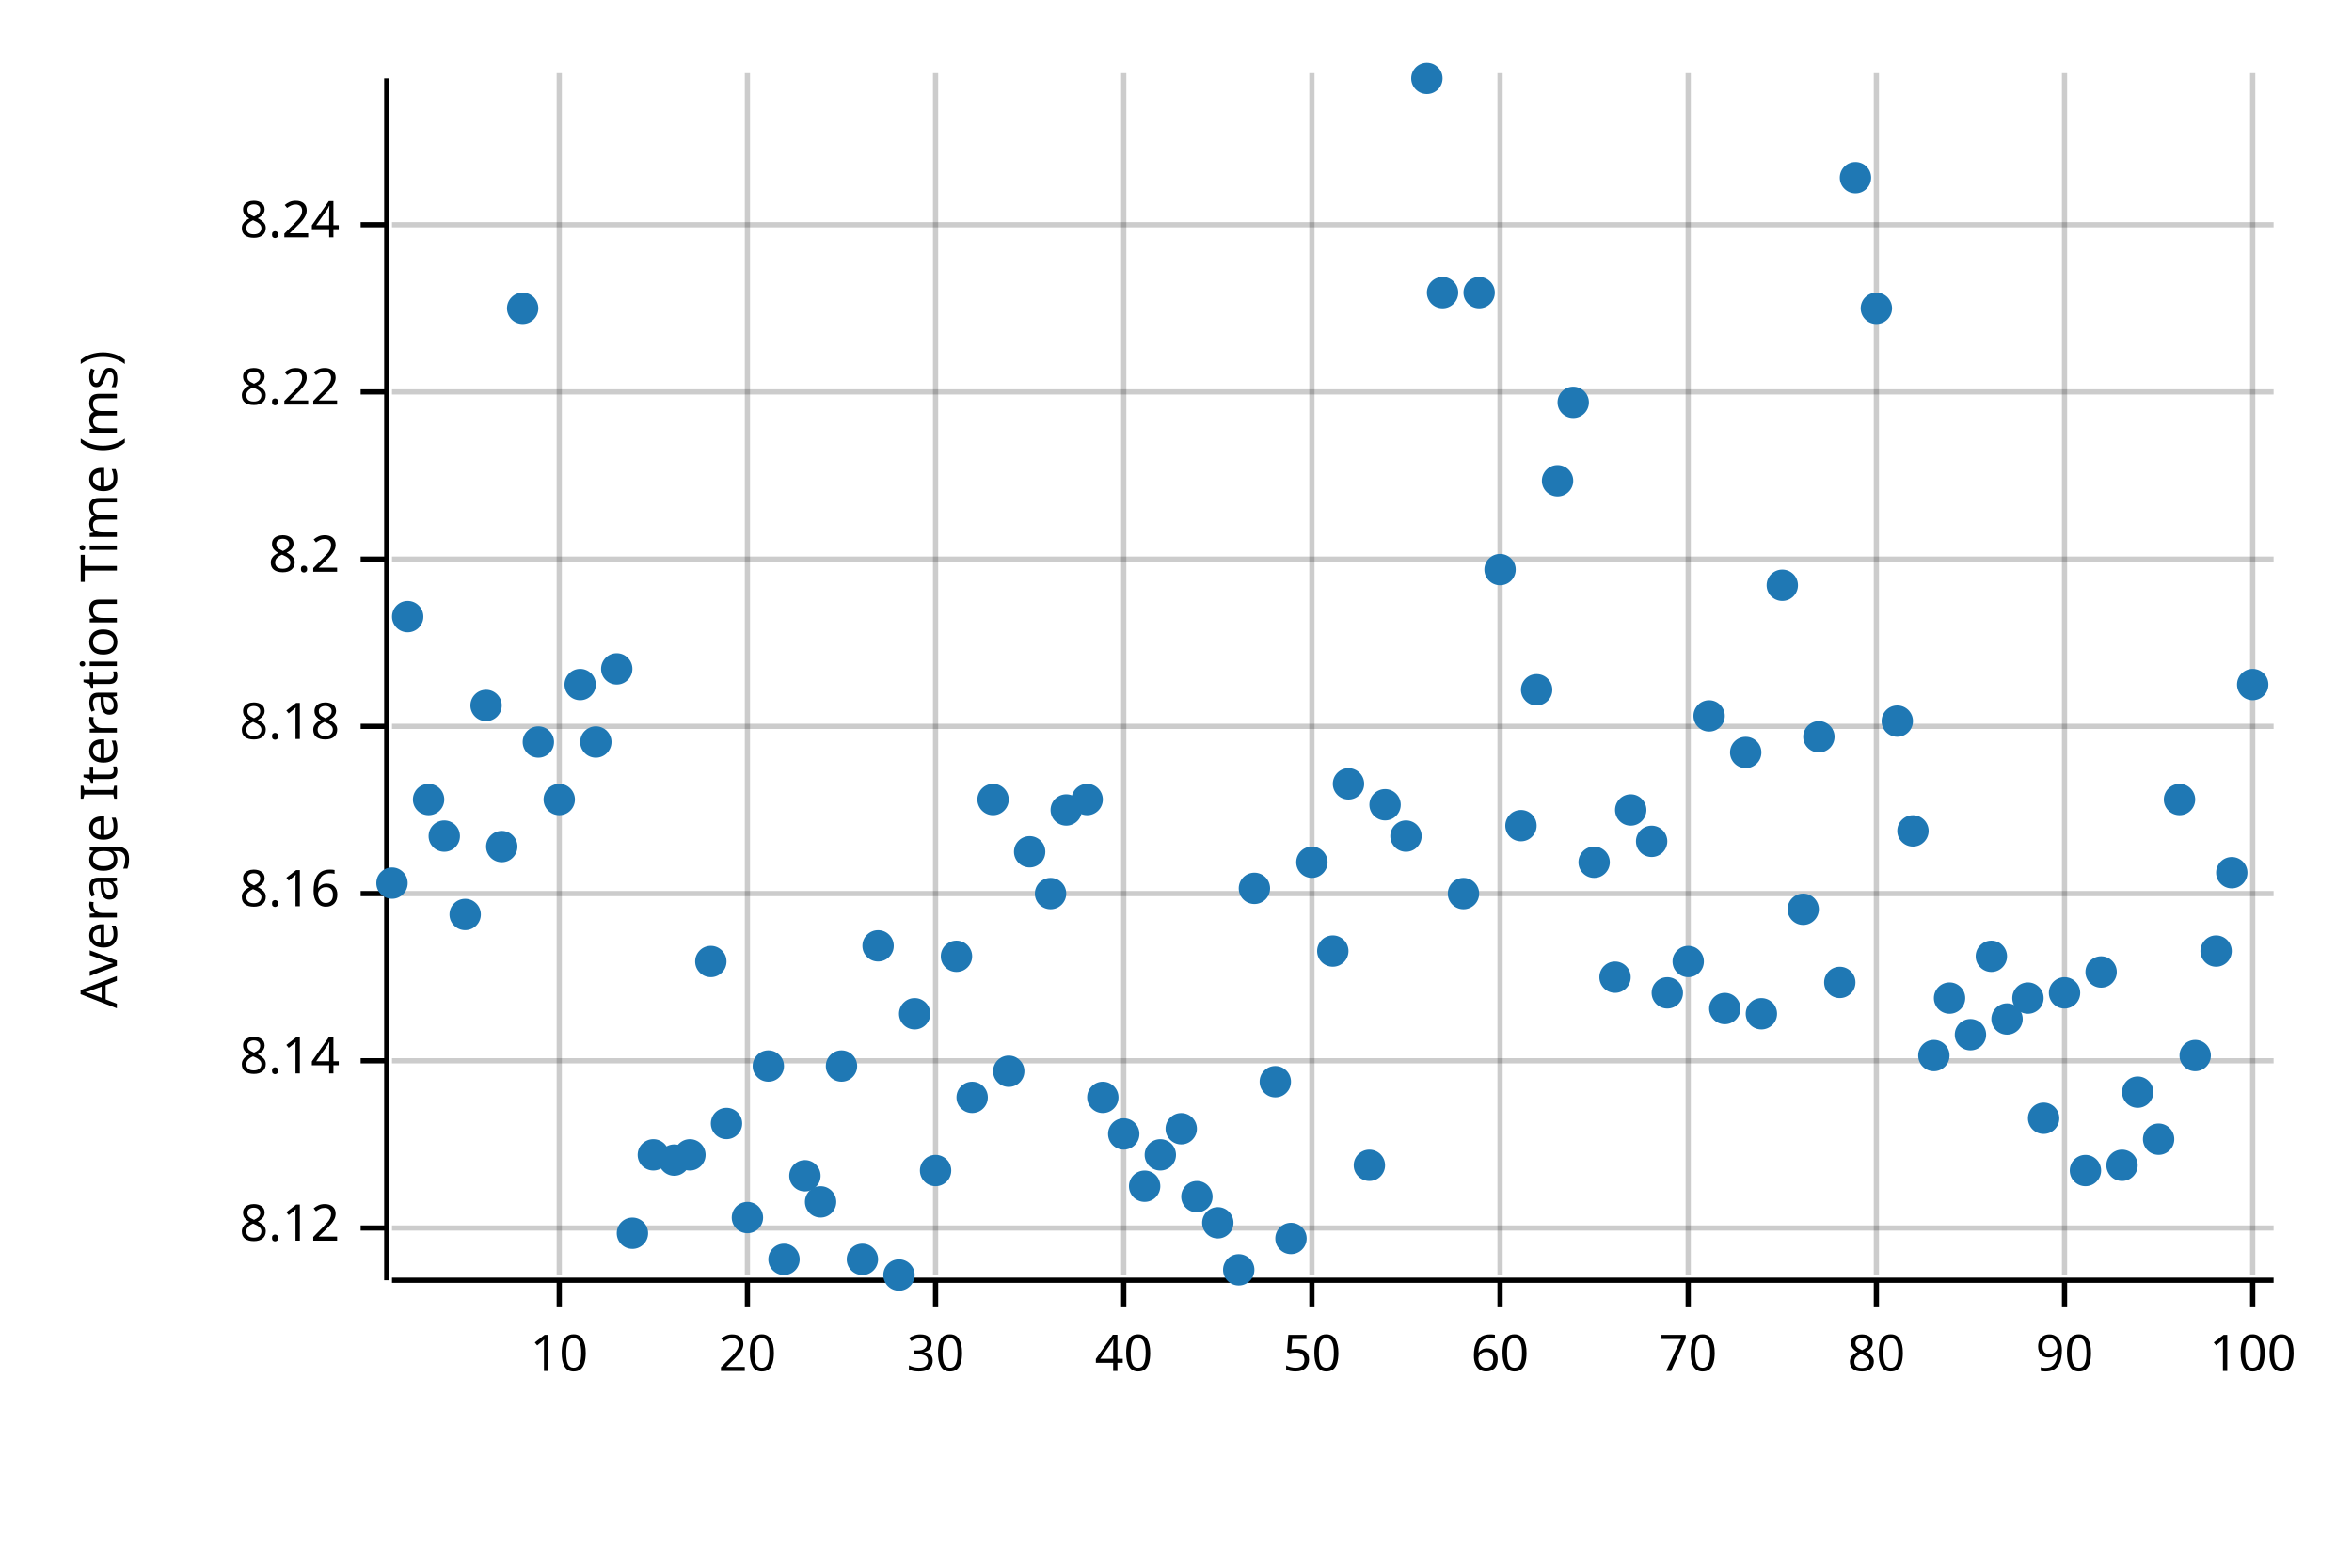
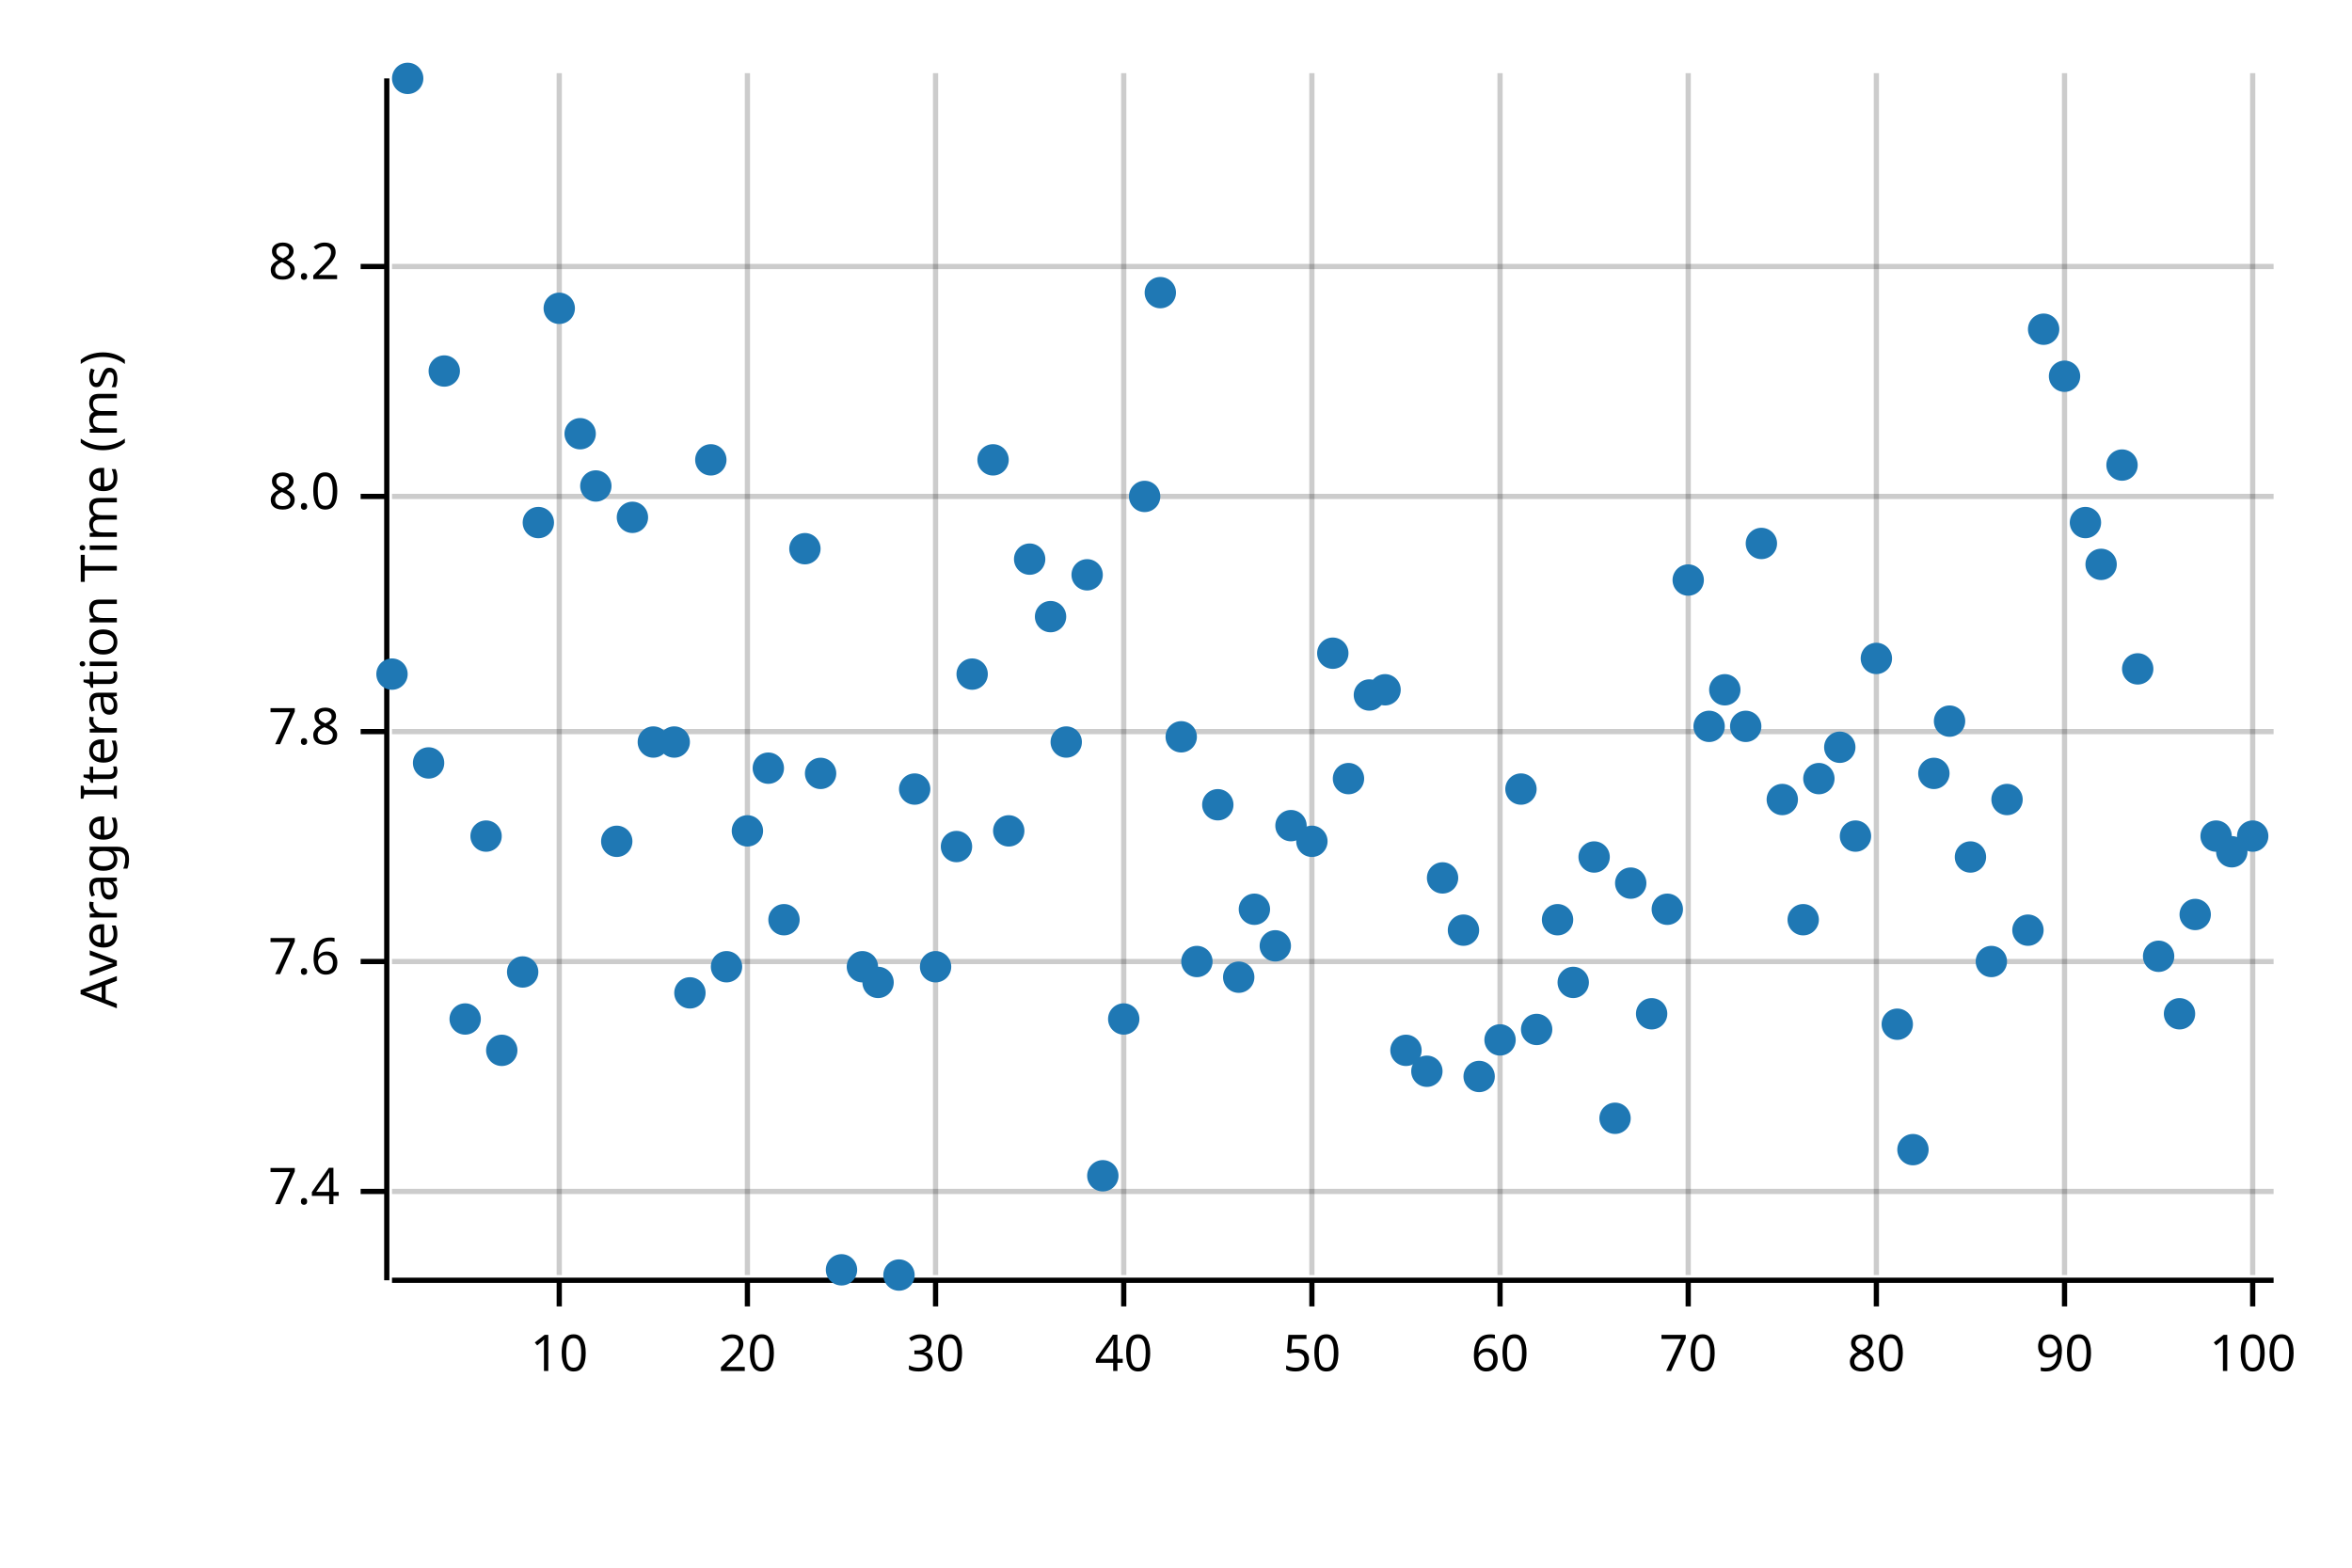
<svg xmlns="http://www.w3.org/2000/svg" width="450" height="300" viewBox="0 0 450 300">
  <text x="15" y="130" dy="0.76em" text-anchor="middle" font-family="sans-serif" font-size="9.677" opacity="1" fill="#000000" transform="rotate(270, 15, 130)">
Average Iteration Time (ms)
</text>
  <line opacity="0.2" stroke="#000000" stroke-width="1" x1="107" y1="244" x2="107" y2="14" />
  <line opacity="0.2" stroke="#000000" stroke-width="1" x1="143" y1="244" x2="143" y2="14" />
  <line opacity="0.2" stroke="#000000" stroke-width="1" x1="179" y1="244" x2="179" y2="14" />
  <line opacity="0.2" stroke="#000000" stroke-width="1" x1="215" y1="244" x2="215" y2="14" />
  <line opacity="0.2" stroke="#000000" stroke-width="1" x1="251" y1="244" x2="251" y2="14" />
  <line opacity="0.2" stroke="#000000" stroke-width="1" x1="287" y1="244" x2="287" y2="14" />
  <line opacity="0.2" stroke="#000000" stroke-width="1" x1="323" y1="244" x2="323" y2="14" />
  <line opacity="0.2" stroke="#000000" stroke-width="1" x1="359" y1="244" x2="359" y2="14" />
  <line opacity="0.2" stroke="#000000" stroke-width="1" x1="395" y1="244" x2="395" y2="14" />
  <line opacity="0.2" stroke="#000000" stroke-width="1" x1="431" y1="244" x2="431" y2="14" />
-   <line opacity="0.2" stroke="#000000" stroke-width="1" x1="75" y1="235" x2="435" y2="235" />
-   <line opacity="0.2" stroke="#000000" stroke-width="1" x1="75" y1="203" x2="435" y2="203" />
-   <line opacity="0.2" stroke="#000000" stroke-width="1" x1="75" y1="171" x2="435" y2="171" />
-   <line opacity="0.2" stroke="#000000" stroke-width="1" x1="75" y1="139" x2="435" y2="139" />
-   <line opacity="0.2" stroke="#000000" stroke-width="1" x1="75" y1="107" x2="435" y2="107" />
-   <line opacity="0.2" stroke="#000000" stroke-width="1" x1="75" y1="75" x2="435" y2="75" />
-   <line opacity="0.2" stroke="#000000" stroke-width="1" x1="75" y1="43" x2="435" y2="43" />
+   <line opacity="0.2" stroke="#000000" stroke-width="1" x1="75" y1="228" x2="435" y2="228" />
+   <line opacity="0.2" stroke="#000000" stroke-width="1" x1="75" y1="184" x2="435" y2="184" />
+   <line opacity="0.2" stroke="#000000" stroke-width="1" x1="75" y1="140" x2="435" y2="140" />
+   <line opacity="0.2" stroke="#000000" stroke-width="1" x1="75" y1="95" x2="435" y2="95" />
+   <line opacity="0.2" stroke="#000000" stroke-width="1" x1="75" y1="51" x2="435" y2="51" />
  <polyline fill="none" opacity="1" stroke="#000000" stroke-width="1" points="74,15 74,245 " />
-   <text x="65" y="235" dy="0.5ex" text-anchor="end" font-family="sans-serif" font-size="9.677" opacity="1" fill="#000000">
- 8.12
+   <text x="65" y="228" dy="0.5ex" text-anchor="end" font-family="sans-serif" font-size="9.677" opacity="1" fill="#000000">
+ 7.4
</text>
-   <polyline fill="none" opacity="1" stroke="#000000" stroke-width="1" points="69,235 74,235 " />
-   <text x="65" y="203" dy="0.5ex" text-anchor="end" font-family="sans-serif" font-size="9.677" opacity="1" fill="#000000">
- 8.14
+   <polyline fill="none" opacity="1" stroke="#000000" stroke-width="1" points="69,228 74,228 " />
+   <text x="65" y="184" dy="0.5ex" text-anchor="end" font-family="sans-serif" font-size="9.677" opacity="1" fill="#000000">
+ 7.6
</text>
-   <polyline fill="none" opacity="1" stroke="#000000" stroke-width="1" points="69,203 74,203 " />
-   <text x="65" y="171" dy="0.5ex" text-anchor="end" font-family="sans-serif" font-size="9.677" opacity="1" fill="#000000">
- 8.16
+   <polyline fill="none" opacity="1" stroke="#000000" stroke-width="1" points="69,184 74,184 " />
+   <text x="65" y="140" dy="0.5ex" text-anchor="end" font-family="sans-serif" font-size="9.677" opacity="1" fill="#000000">
+ 7.8
</text>
-   <polyline fill="none" opacity="1" stroke="#000000" stroke-width="1" points="69,171 74,171 " />
-   <text x="65" y="139" dy="0.5ex" text-anchor="end" font-family="sans-serif" font-size="9.677" opacity="1" fill="#000000">
- 8.18
+   <polyline fill="none" opacity="1" stroke="#000000" stroke-width="1" points="69,140 74,140 " />
+   <text x="65" y="95" dy="0.5ex" text-anchor="end" font-family="sans-serif" font-size="9.677" opacity="1" fill="#000000">
+ 8.0
</text>
-   <polyline fill="none" opacity="1" stroke="#000000" stroke-width="1" points="69,139 74,139 " />
-   <text x="65" y="107" dy="0.5ex" text-anchor="end" font-family="sans-serif" font-size="9.677" opacity="1" fill="#000000">
+   <polyline fill="none" opacity="1" stroke="#000000" stroke-width="1" points="69,95 74,95 " />
+   <text x="65" y="51" dy="0.5ex" text-anchor="end" font-family="sans-serif" font-size="9.677" opacity="1" fill="#000000">
8.2
</text>
-   <polyline fill="none" opacity="1" stroke="#000000" stroke-width="1" points="69,107 74,107 " />
-   <text x="65" y="75" dy="0.5ex" text-anchor="end" font-family="sans-serif" font-size="9.677" opacity="1" fill="#000000">
- 8.22
- </text>
-   <polyline fill="none" opacity="1" stroke="#000000" stroke-width="1" points="69,75 74,75 " />
-   <text x="65" y="43" dy="0.5ex" text-anchor="end" font-family="sans-serif" font-size="9.677" opacity="1" fill="#000000">
- 8.24
- </text>
-   <polyline fill="none" opacity="1" stroke="#000000" stroke-width="1" points="69,43 74,43 " />
+   <polyline fill="none" opacity="1" stroke="#000000" stroke-width="1" points="69,51 74,51 " />
  <polyline fill="none" opacity="1" stroke="#000000" stroke-width="1" points="75,245 435,245 " />
  <text x="107" y="255" dy="0.76em" text-anchor="middle" font-family="sans-serif" font-size="9.677" opacity="1" fill="#000000">
10
</text>
  <polyline fill="none" opacity="1" stroke="#000000" stroke-width="1" points="107,245 107,250 " />
  <text x="143" y="255" dy="0.76em" text-anchor="middle" font-family="sans-serif" font-size="9.677" opacity="1" fill="#000000">
20
</text>
  <polyline fill="none" opacity="1" stroke="#000000" stroke-width="1" points="143,245 143,250 " />
  <text x="179" y="255" dy="0.76em" text-anchor="middle" font-family="sans-serif" font-size="9.677" opacity="1" fill="#000000">
30
</text>
  <polyline fill="none" opacity="1" stroke="#000000" stroke-width="1" points="179,245 179,250 " />
  <text x="215" y="255" dy="0.76em" text-anchor="middle" font-family="sans-serif" font-size="9.677" opacity="1" fill="#000000">
40
</text>
  <polyline fill="none" opacity="1" stroke="#000000" stroke-width="1" points="215,245 215,250 " />
  <text x="251" y="255" dy="0.76em" text-anchor="middle" font-family="sans-serif" font-size="9.677" opacity="1" fill="#000000">
50
</text>
  <polyline fill="none" opacity="1" stroke="#000000" stroke-width="1" points="251,245 251,250 " />
  <text x="287" y="255" dy="0.76em" text-anchor="middle" font-family="sans-serif" font-size="9.677" opacity="1" fill="#000000">
60
</text>
  <polyline fill="none" opacity="1" stroke="#000000" stroke-width="1" points="287,245 287,250 " />
  <text x="323" y="255" dy="0.76em" text-anchor="middle" font-family="sans-serif" font-size="9.677" opacity="1" fill="#000000">
70
</text>
  <polyline fill="none" opacity="1" stroke="#000000" stroke-width="1" points="323,245 323,250 " />
  <text x="359" y="255" dy="0.76em" text-anchor="middle" font-family="sans-serif" font-size="9.677" opacity="1" fill="#000000">
80
</text>
  <polyline fill="none" opacity="1" stroke="#000000" stroke-width="1" points="359,245 359,250 " />
  <text x="395" y="255" dy="0.76em" text-anchor="middle" font-family="sans-serif" font-size="9.677" opacity="1" fill="#000000">
90
</text>
  <polyline fill="none" opacity="1" stroke="#000000" stroke-width="1" points="395,245 395,250 " />
  <text x="431" y="255" dy="0.76em" text-anchor="middle" font-family="sans-serif" font-size="9.677" opacity="1" fill="#000000">
100
</text>
  <polyline fill="none" opacity="1" stroke="#000000" stroke-width="1" points="431,245 431,250 " />
-   <circle cx="75" cy="169" r="3" opacity="1" fill="#1F78B4" stroke="none" />
-   <circle cx="78" cy="118" r="3" opacity="1" fill="#1F78B4" stroke="none" />
-   <circle cx="82" cy="153" r="3" opacity="1" fill="#1F78B4" stroke="none" />
-   <circle cx="85" cy="160" r="3" opacity="1" fill="#1F78B4" stroke="none" />
-   <circle cx="89" cy="175" r="3" opacity="1" fill="#1F78B4" stroke="none" />
-   <circle cx="93" cy="135" r="3" opacity="1" fill="#1F78B4" stroke="none" />
-   <circle cx="96" cy="162" r="3" opacity="1" fill="#1F78B4" stroke="none" />
-   <circle cx="100" cy="59" r="3" opacity="1" fill="#1F78B4" stroke="none" />
-   <circle cx="103" cy="142" r="3" opacity="1" fill="#1F78B4" stroke="none" />
-   <circle cx="107" cy="153" r="3" opacity="1" fill="#1F78B4" stroke="none" />
-   <circle cx="111" cy="131" r="3" opacity="1" fill="#1F78B4" stroke="none" />
-   <circle cx="114" cy="142" r="3" opacity="1" fill="#1F78B4" stroke="none" />
-   <circle cx="118" cy="128" r="3" opacity="1" fill="#1F78B4" stroke="none" />
-   <circle cx="121" cy="236" r="3" opacity="1" fill="#1F78B4" stroke="none" />
-   <circle cx="125" cy="221" r="3" opacity="1" fill="#1F78B4" stroke="none" />
-   <circle cx="129" cy="222" r="3" opacity="1" fill="#1F78B4" stroke="none" />
-   <circle cx="132" cy="221" r="3" opacity="1" fill="#1F78B4" stroke="none" />
-   <circle cx="136" cy="184" r="3" opacity="1" fill="#1F78B4" stroke="none" />
-   <circle cx="139" cy="215" r="3" opacity="1" fill="#1F78B4" stroke="none" />
-   <circle cx="143" cy="233" r="3" opacity="1" fill="#1F78B4" stroke="none" />
-   <circle cx="147" cy="204" r="3" opacity="1" fill="#1F78B4" stroke="none" />
-   <circle cx="150" cy="241" r="3" opacity="1" fill="#1F78B4" stroke="none" />
-   <circle cx="154" cy="225" r="3" opacity="1" fill="#1F78B4" stroke="none" />
-   <circle cx="157" cy="230" r="3" opacity="1" fill="#1F78B4" stroke="none" />
-   <circle cx="161" cy="204" r="3" opacity="1" fill="#1F78B4" stroke="none" />
-   <circle cx="165" cy="241" r="3" opacity="1" fill="#1F78B4" stroke="none" />
-   <circle cx="168" cy="181" r="3" opacity="1" fill="#1F78B4" stroke="none" />
+   <circle cx="75" cy="129" r="3" opacity="1" fill="#1F78B4" stroke="none" />
+   <circle cx="78" cy="15" r="3" opacity="1" fill="#1F78B4" stroke="none" />
+   <circle cx="82" cy="146" r="3" opacity="1" fill="#1F78B4" stroke="none" />
+   <circle cx="85" cy="71" r="3" opacity="1" fill="#1F78B4" stroke="none" />
+   <circle cx="89" cy="195" r="3" opacity="1" fill="#1F78B4" stroke="none" />
+   <circle cx="93" cy="160" r="3" opacity="1" fill="#1F78B4" stroke="none" />
+   <circle cx="96" cy="201" r="3" opacity="1" fill="#1F78B4" stroke="none" />
+   <circle cx="100" cy="186" r="3" opacity="1" fill="#1F78B4" stroke="none" />
+   <circle cx="103" cy="100" r="3" opacity="1" fill="#1F78B4" stroke="none" />
+   <circle cx="107" cy="59" r="3" opacity="1" fill="#1F78B4" stroke="none" />
+   <circle cx="111" cy="83" r="3" opacity="1" fill="#1F78B4" stroke="none" />
+   <circle cx="114" cy="93" r="3" opacity="1" fill="#1F78B4" stroke="none" />
+   <circle cx="118" cy="161" r="3" opacity="1" fill="#1F78B4" stroke="none" />
+   <circle cx="121" cy="99" r="3" opacity="1" fill="#1F78B4" stroke="none" />
+   <circle cx="125" cy="142" r="3" opacity="1" fill="#1F78B4" stroke="none" />
+   <circle cx="129" cy="142" r="3" opacity="1" fill="#1F78B4" stroke="none" />
+   <circle cx="132" cy="190" r="3" opacity="1" fill="#1F78B4" stroke="none" />
+   <circle cx="136" cy="88" r="3" opacity="1" fill="#1F78B4" stroke="none" />
+   <circle cx="139" cy="185" r="3" opacity="1" fill="#1F78B4" stroke="none" />
+   <circle cx="143" cy="159" r="3" opacity="1" fill="#1F78B4" stroke="none" />
+   <circle cx="147" cy="147" r="3" opacity="1" fill="#1F78B4" stroke="none" />
+   <circle cx="150" cy="176" r="3" opacity="1" fill="#1F78B4" stroke="none" />
+   <circle cx="154" cy="105" r="3" opacity="1" fill="#1F78B4" stroke="none" />
+   <circle cx="157" cy="148" r="3" opacity="1" fill="#1F78B4" stroke="none" />
+   <circle cx="161" cy="243" r="3" opacity="1" fill="#1F78B4" stroke="none" />
+   <circle cx="165" cy="185" r="3" opacity="1" fill="#1F78B4" stroke="none" />
+   <circle cx="168" cy="188" r="3" opacity="1" fill="#1F78B4" stroke="none" />
  <circle cx="172" cy="244" r="3" opacity="1" fill="#1F78B4" stroke="none" />
-   <circle cx="175" cy="194" r="3" opacity="1" fill="#1F78B4" stroke="none" />
-   <circle cx="179" cy="224" r="3" opacity="1" fill="#1F78B4" stroke="none" />
-   <circle cx="183" cy="183" r="3" opacity="1" fill="#1F78B4" stroke="none" />
-   <circle cx="186" cy="210" r="3" opacity="1" fill="#1F78B4" stroke="none" />
-   <circle cx="190" cy="153" r="3" opacity="1" fill="#1F78B4" stroke="none" />
-   <circle cx="193" cy="205" r="3" opacity="1" fill="#1F78B4" stroke="none" />
-   <circle cx="197" cy="163" r="3" opacity="1" fill="#1F78B4" stroke="none" />
-   <circle cx="201" cy="171" r="3" opacity="1" fill="#1F78B4" stroke="none" />
-   <circle cx="204" cy="155" r="3" opacity="1" fill="#1F78B4" stroke="none" />
-   <circle cx="208" cy="153" r="3" opacity="1" fill="#1F78B4" stroke="none" />
-   <circle cx="211" cy="210" r="3" opacity="1" fill="#1F78B4" stroke="none" />
-   <circle cx="215" cy="217" r="3" opacity="1" fill="#1F78B4" stroke="none" />
-   <circle cx="219" cy="227" r="3" opacity="1" fill="#1F78B4" stroke="none" />
-   <circle cx="222" cy="221" r="3" opacity="1" fill="#1F78B4" stroke="none" />
-   <circle cx="226" cy="216" r="3" opacity="1" fill="#1F78B4" stroke="none" />
-   <circle cx="229" cy="229" r="3" opacity="1" fill="#1F78B4" stroke="none" />
-   <circle cx="233" cy="234" r="3" opacity="1" fill="#1F78B4" stroke="none" />
-   <circle cx="237" cy="243" r="3" opacity="1" fill="#1F78B4" stroke="none" />
-   <circle cx="240" cy="170" r="3" opacity="1" fill="#1F78B4" stroke="none" />
-   <circle cx="244" cy="207" r="3" opacity="1" fill="#1F78B4" stroke="none" />
-   <circle cx="247" cy="237" r="3" opacity="1" fill="#1F78B4" stroke="none" />
-   <circle cx="251" cy="165" r="3" opacity="1" fill="#1F78B4" stroke="none" />
-   <circle cx="255" cy="182" r="3" opacity="1" fill="#1F78B4" stroke="none" />
-   <circle cx="258" cy="150" r="3" opacity="1" fill="#1F78B4" stroke="none" />
-   <circle cx="262" cy="223" r="3" opacity="1" fill="#1F78B4" stroke="none" />
-   <circle cx="265" cy="154" r="3" opacity="1" fill="#1F78B4" stroke="none" />
-   <circle cx="269" cy="160" r="3" opacity="1" fill="#1F78B4" stroke="none" />
-   <circle cx="273" cy="15" r="3" opacity="1" fill="#1F78B4" stroke="none" />
-   <circle cx="276" cy="56" r="3" opacity="1" fill="#1F78B4" stroke="none" />
-   <circle cx="280" cy="171" r="3" opacity="1" fill="#1F78B4" stroke="none" />
-   <circle cx="283" cy="56" r="3" opacity="1" fill="#1F78B4" stroke="none" />
-   <circle cx="287" cy="109" r="3" opacity="1" fill="#1F78B4" stroke="none" />
-   <circle cx="291" cy="158" r="3" opacity="1" fill="#1F78B4" stroke="none" />
-   <circle cx="294" cy="132" r="3" opacity="1" fill="#1F78B4" stroke="none" />
-   <circle cx="298" cy="92" r="3" opacity="1" fill="#1F78B4" stroke="none" />
-   <circle cx="301" cy="77" r="3" opacity="1" fill="#1F78B4" stroke="none" />
-   <circle cx="305" cy="165" r="3" opacity="1" fill="#1F78B4" stroke="none" />
-   <circle cx="309" cy="187" r="3" opacity="1" fill="#1F78B4" stroke="none" />
-   <circle cx="312" cy="155" r="3" opacity="1" fill="#1F78B4" stroke="none" />
-   <circle cx="316" cy="161" r="3" opacity="1" fill="#1F78B4" stroke="none" />
-   <circle cx="319" cy="190" r="3" opacity="1" fill="#1F78B4" stroke="none" />
-   <circle cx="323" cy="184" r="3" opacity="1" fill="#1F78B4" stroke="none" />
-   <circle cx="327" cy="137" r="3" opacity="1" fill="#1F78B4" stroke="none" />
-   <circle cx="330" cy="193" r="3" opacity="1" fill="#1F78B4" stroke="none" />
-   <circle cx="334" cy="144" r="3" opacity="1" fill="#1F78B4" stroke="none" />
-   <circle cx="337" cy="194" r="3" opacity="1" fill="#1F78B4" stroke="none" />
-   <circle cx="341" cy="112" r="3" opacity="1" fill="#1F78B4" stroke="none" />
-   <circle cx="345" cy="174" r="3" opacity="1" fill="#1F78B4" stroke="none" />
-   <circle cx="348" cy="141" r="3" opacity="1" fill="#1F78B4" stroke="none" />
-   <circle cx="352" cy="188" r="3" opacity="1" fill="#1F78B4" stroke="none" />
-   <circle cx="355" cy="34" r="3" opacity="1" fill="#1F78B4" stroke="none" />
-   <circle cx="359" cy="59" r="3" opacity="1" fill="#1F78B4" stroke="none" />
-   <circle cx="363" cy="138" r="3" opacity="1" fill="#1F78B4" stroke="none" />
-   <circle cx="366" cy="159" r="3" opacity="1" fill="#1F78B4" stroke="none" />
-   <circle cx="370" cy="202" r="3" opacity="1" fill="#1F78B4" stroke="none" />
-   <circle cx="373" cy="191" r="3" opacity="1" fill="#1F78B4" stroke="none" />
-   <circle cx="377" cy="198" r="3" opacity="1" fill="#1F78B4" stroke="none" />
-   <circle cx="381" cy="183" r="3" opacity="1" fill="#1F78B4" stroke="none" />
-   <circle cx="384" cy="195" r="3" opacity="1" fill="#1F78B4" stroke="none" />
-   <circle cx="388" cy="191" r="3" opacity="1" fill="#1F78B4" stroke="none" />
-   <circle cx="391" cy="214" r="3" opacity="1" fill="#1F78B4" stroke="none" />
-   <circle cx="395" cy="190" r="3" opacity="1" fill="#1F78B4" stroke="none" />
-   <circle cx="399" cy="224" r="3" opacity="1" fill="#1F78B4" stroke="none" />
-   <circle cx="402" cy="186" r="3" opacity="1" fill="#1F78B4" stroke="none" />
-   <circle cx="406" cy="223" r="3" opacity="1" fill="#1F78B4" stroke="none" />
-   <circle cx="409" cy="209" r="3" opacity="1" fill="#1F78B4" stroke="none" />
-   <circle cx="413" cy="218" r="3" opacity="1" fill="#1F78B4" stroke="none" />
-   <circle cx="417" cy="153" r="3" opacity="1" fill="#1F78B4" stroke="none" />
-   <circle cx="420" cy="202" r="3" opacity="1" fill="#1F78B4" stroke="none" />
-   <circle cx="424" cy="182" r="3" opacity="1" fill="#1F78B4" stroke="none" />
-   <circle cx="427" cy="167" r="3" opacity="1" fill="#1F78B4" stroke="none" />
-   <circle cx="431" cy="131" r="3" opacity="1" fill="#1F78B4" stroke="none" />
+   <circle cx="175" cy="151" r="3" opacity="1" fill="#1F78B4" stroke="none" />
+   <circle cx="179" cy="185" r="3" opacity="1" fill="#1F78B4" stroke="none" />
+   <circle cx="183" cy="162" r="3" opacity="1" fill="#1F78B4" stroke="none" />
+   <circle cx="186" cy="129" r="3" opacity="1" fill="#1F78B4" stroke="none" />
+   <circle cx="190" cy="88" r="3" opacity="1" fill="#1F78B4" stroke="none" />
+   <circle cx="193" cy="159" r="3" opacity="1" fill="#1F78B4" stroke="none" />
+   <circle cx="197" cy="107" r="3" opacity="1" fill="#1F78B4" stroke="none" />
+   <circle cx="201" cy="118" r="3" opacity="1" fill="#1F78B4" stroke="none" />
+   <circle cx="204" cy="142" r="3" opacity="1" fill="#1F78B4" stroke="none" />
+   <circle cx="208" cy="110" r="3" opacity="1" fill="#1F78B4" stroke="none" />
+   <circle cx="211" cy="225" r="3" opacity="1" fill="#1F78B4" stroke="none" />
+   <circle cx="215" cy="195" r="3" opacity="1" fill="#1F78B4" stroke="none" />
+   <circle cx="219" cy="95" r="3" opacity="1" fill="#1F78B4" stroke="none" />
+   <circle cx="222" cy="56" r="3" opacity="1" fill="#1F78B4" stroke="none" />
+   <circle cx="226" cy="141" r="3" opacity="1" fill="#1F78B4" stroke="none" />
+   <circle cx="229" cy="184" r="3" opacity="1" fill="#1F78B4" stroke="none" />
+   <circle cx="233" cy="154" r="3" opacity="1" fill="#1F78B4" stroke="none" />
+   <circle cx="237" cy="187" r="3" opacity="1" fill="#1F78B4" stroke="none" />
+   <circle cx="240" cy="174" r="3" opacity="1" fill="#1F78B4" stroke="none" />
+   <circle cx="244" cy="181" r="3" opacity="1" fill="#1F78B4" stroke="none" />
+   <circle cx="247" cy="158" r="3" opacity="1" fill="#1F78B4" stroke="none" />
+   <circle cx="251" cy="161" r="3" opacity="1" fill="#1F78B4" stroke="none" />
+   <circle cx="255" cy="125" r="3" opacity="1" fill="#1F78B4" stroke="none" />
+   <circle cx="258" cy="149" r="3" opacity="1" fill="#1F78B4" stroke="none" />
+   <circle cx="262" cy="133" r="3" opacity="1" fill="#1F78B4" stroke="none" />
+   <circle cx="265" cy="132" r="3" opacity="1" fill="#1F78B4" stroke="none" />
+   <circle cx="269" cy="201" r="3" opacity="1" fill="#1F78B4" stroke="none" />
+   <circle cx="273" cy="205" r="3" opacity="1" fill="#1F78B4" stroke="none" />
+   <circle cx="276" cy="168" r="3" opacity="1" fill="#1F78B4" stroke="none" />
+   <circle cx="280" cy="178" r="3" opacity="1" fill="#1F78B4" stroke="none" />
+   <circle cx="283" cy="206" r="3" opacity="1" fill="#1F78B4" stroke="none" />
+   <circle cx="287" cy="199" r="3" opacity="1" fill="#1F78B4" stroke="none" />
+   <circle cx="291" cy="151" r="3" opacity="1" fill="#1F78B4" stroke="none" />
+   <circle cx="294" cy="197" r="3" opacity="1" fill="#1F78B4" stroke="none" />
+   <circle cx="298" cy="176" r="3" opacity="1" fill="#1F78B4" stroke="none" />
+   <circle cx="301" cy="188" r="3" opacity="1" fill="#1F78B4" stroke="none" />
+   <circle cx="305" cy="164" r="3" opacity="1" fill="#1F78B4" stroke="none" />
+   <circle cx="309" cy="214" r="3" opacity="1" fill="#1F78B4" stroke="none" />
+   <circle cx="312" cy="169" r="3" opacity="1" fill="#1F78B4" stroke="none" />
+   <circle cx="316" cy="194" r="3" opacity="1" fill="#1F78B4" stroke="none" />
+   <circle cx="319" cy="174" r="3" opacity="1" fill="#1F78B4" stroke="none" />
+   <circle cx="323" cy="111" r="3" opacity="1" fill="#1F78B4" stroke="none" />
+   <circle cx="327" cy="139" r="3" opacity="1" fill="#1F78B4" stroke="none" />
+   <circle cx="330" cy="132" r="3" opacity="1" fill="#1F78B4" stroke="none" />
+   <circle cx="334" cy="139" r="3" opacity="1" fill="#1F78B4" stroke="none" />
+   <circle cx="337" cy="104" r="3" opacity="1" fill="#1F78B4" stroke="none" />
+   <circle cx="341" cy="153" r="3" opacity="1" fill="#1F78B4" stroke="none" />
+   <circle cx="345" cy="176" r="3" opacity="1" fill="#1F78B4" stroke="none" />
+   <circle cx="348" cy="149" r="3" opacity="1" fill="#1F78B4" stroke="none" />
+   <circle cx="352" cy="143" r="3" opacity="1" fill="#1F78B4" stroke="none" />
+   <circle cx="355" cy="160" r="3" opacity="1" fill="#1F78B4" stroke="none" />
+   <circle cx="359" cy="126" r="3" opacity="1" fill="#1F78B4" stroke="none" />
+   <circle cx="363" cy="196" r="3" opacity="1" fill="#1F78B4" stroke="none" />
+   <circle cx="366" cy="220" r="3" opacity="1" fill="#1F78B4" stroke="none" />
+   <circle cx="370" cy="148" r="3" opacity="1" fill="#1F78B4" stroke="none" />
+   <circle cx="373" cy="138" r="3" opacity="1" fill="#1F78B4" stroke="none" />
+   <circle cx="377" cy="164" r="3" opacity="1" fill="#1F78B4" stroke="none" />
+   <circle cx="381" cy="184" r="3" opacity="1" fill="#1F78B4" stroke="none" />
+   <circle cx="384" cy="153" r="3" opacity="1" fill="#1F78B4" stroke="none" />
+   <circle cx="388" cy="178" r="3" opacity="1" fill="#1F78B4" stroke="none" />
+   <circle cx="391" cy="63" r="3" opacity="1" fill="#1F78B4" stroke="none" />
+   <circle cx="395" cy="72" r="3" opacity="1" fill="#1F78B4" stroke="none" />
+   <circle cx="399" cy="100" r="3" opacity="1" fill="#1F78B4" stroke="none" />
+   <circle cx="402" cy="108" r="3" opacity="1" fill="#1F78B4" stroke="none" />
+   <circle cx="406" cy="89" r="3" opacity="1" fill="#1F78B4" stroke="none" />
+   <circle cx="409" cy="128" r="3" opacity="1" fill="#1F78B4" stroke="none" />
+   <circle cx="413" cy="183" r="3" opacity="1" fill="#1F78B4" stroke="none" />
+   <circle cx="417" cy="194" r="3" opacity="1" fill="#1F78B4" stroke="none" />
+   <circle cx="420" cy="175" r="3" opacity="1" fill="#1F78B4" stroke="none" />
+   <circle cx="424" cy="160" r="3" opacity="1" fill="#1F78B4" stroke="none" />
+   <circle cx="427" cy="163" r="3" opacity="1" fill="#1F78B4" stroke="none" />
+   <circle cx="431" cy="160" r="3" opacity="1" fill="#1F78B4" stroke="none" />
</svg>
